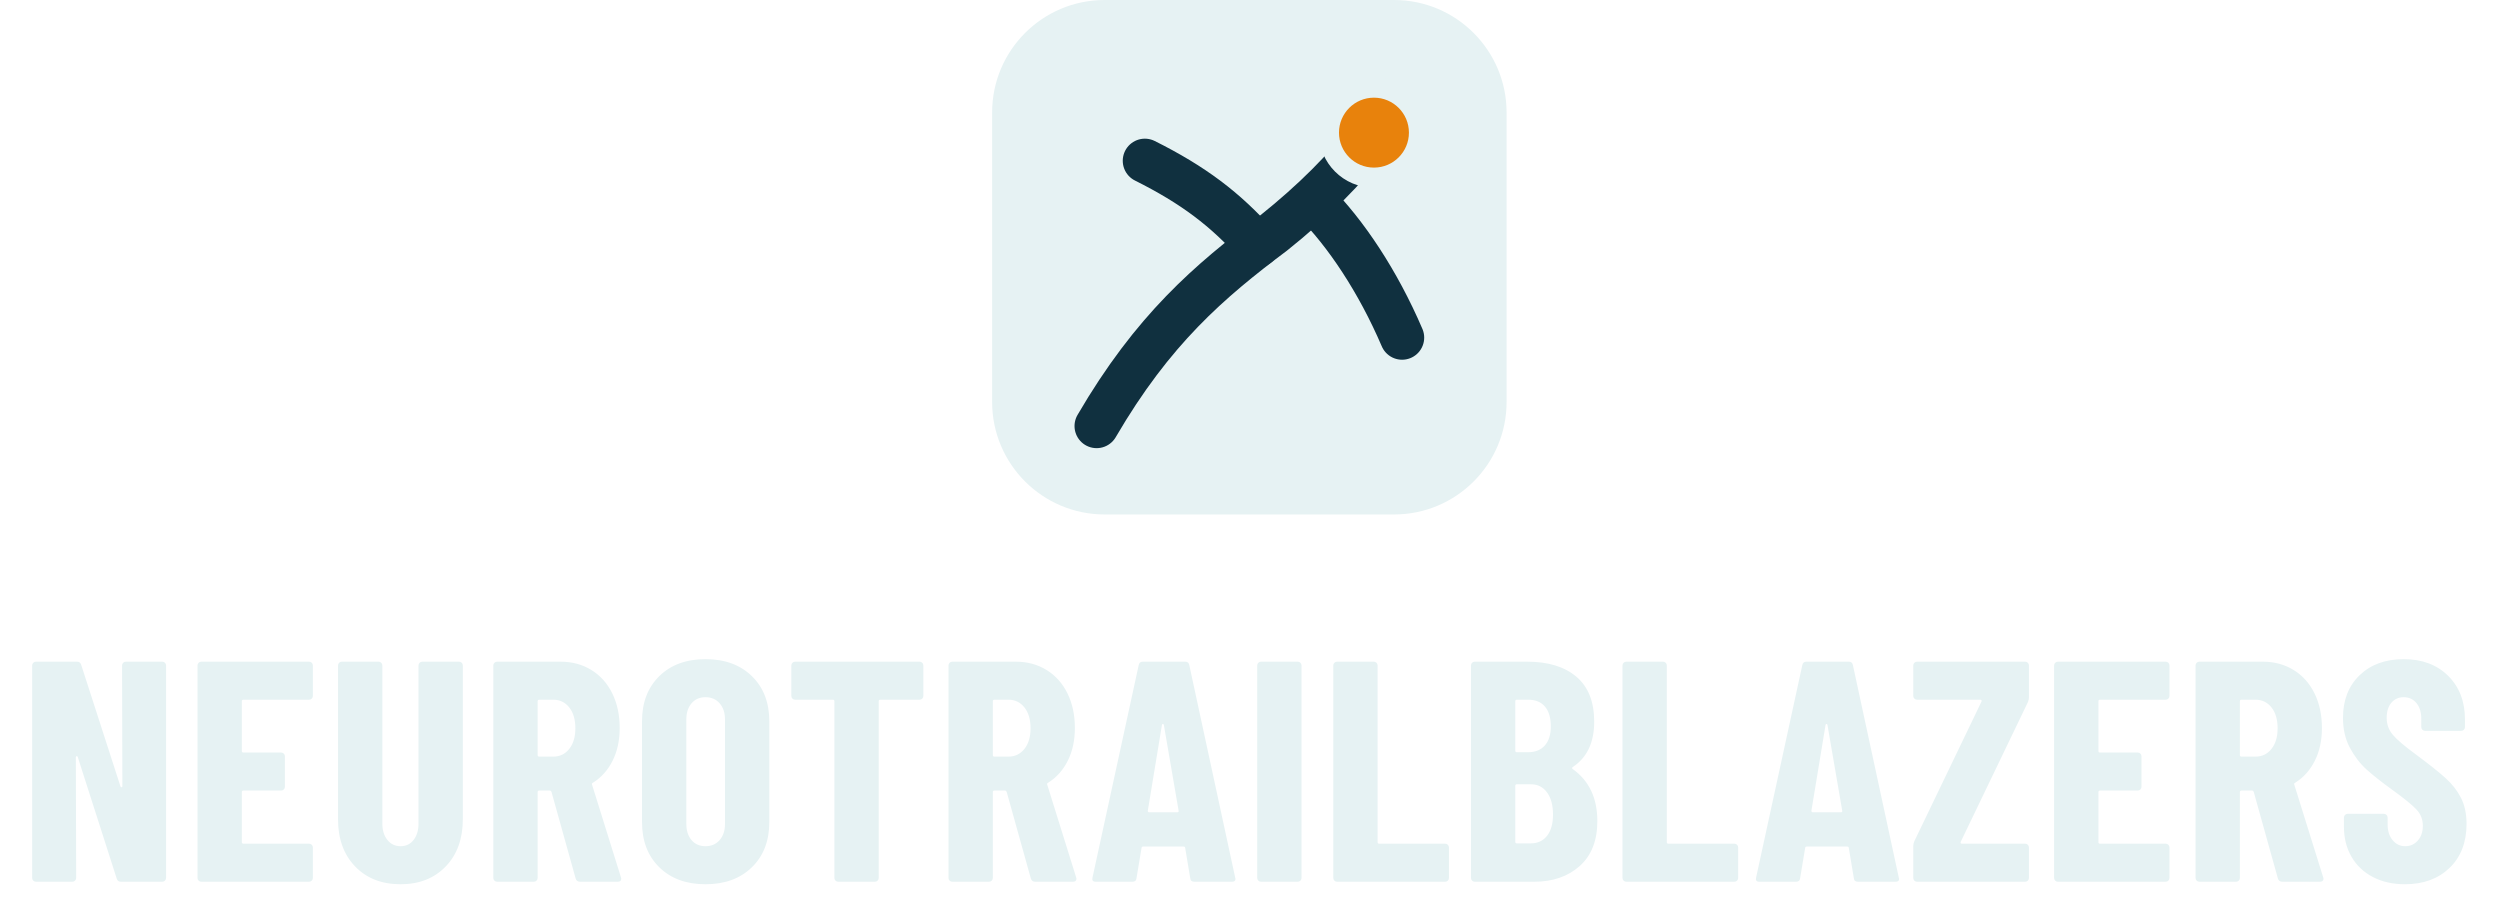
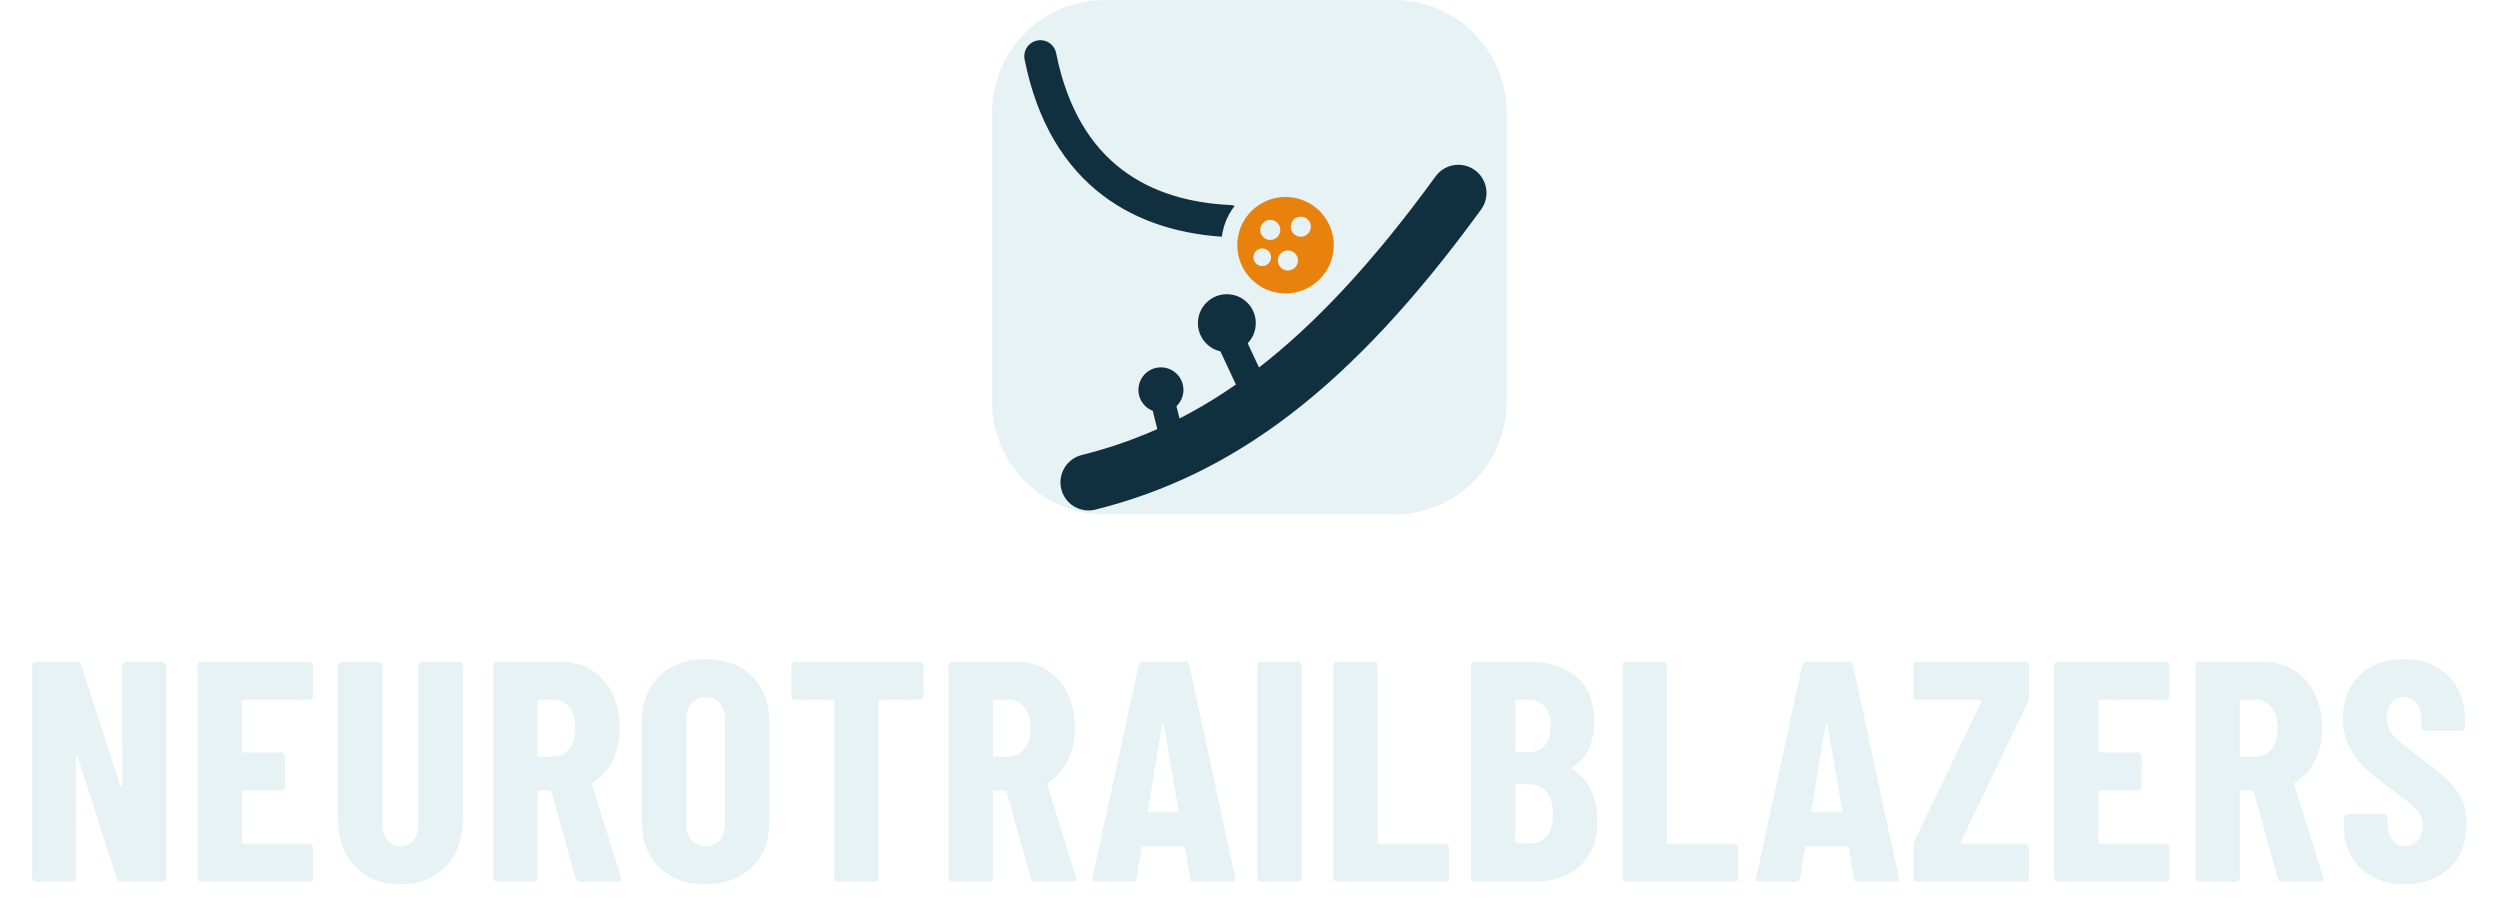
<svg xmlns="http://www.w3.org/2000/svg" viewBox="0 0 311 114" width="311" height="114" role="img" aria-label="NeuroTrailblazers">
  <g transform="translate(123.42 0)">
    <rect width="64" height="64" rx="14" fill="#e6f2f3" />
-     <g fill="none" stroke="#10303f" stroke-width="5.5" stroke-linecap="round" stroke-linejoin="round">
-       <path d="M13 53 C 20 41, 27 35, 35 29 C 40 25, 44 21, 47 17" />
-       <path d="M33 30.5 C 29 26, 25 23, 19 20" />
-       <path d="M40 25 C 44 29, 48 35, 51 42" />
+     <g fill="none" stroke="#10303f" stroke-linecap="round" stroke-linejoin="round">
+       <path d="M12 60 C 28 56, 42 46, 58 24" stroke-width="7" />
+       <path d="M33.5 50.5 L 30 43" stroke-width="3.5" />
+       <path d="M23 57 L 21.5 51" stroke-width="3" />
+       <path d="M47 39 L 51 33" stroke-width="3" />
+       <path d="M6 7 C 9 22, 19 27, 29.5 27.5" stroke-width="4" />
    </g>
-     <circle cx="19" cy="20" r="2.6" fill="#10303f" />
-     <circle cx="51" cy="42" r="2.6" fill="#10303f" />
-     <circle cx="47.5" cy="16.5" r="5.6" fill="#e8820c" stroke="#e6f2f3" stroke-width="2.5" />
+     <circle cx="29.2" cy="40.2" r="3.6" fill="#10303f" />
+     <circle cx="21" cy="48.5" r="2.8" fill="#10303f" />
+     <circle cx="52" cy="31" r="2.8" fill="#10303f" />
+     <circle cx="36.5" cy="30.5" r="7" fill="#e8820c" stroke="#e6f2f3" stroke-width="2" />
+     <circle cx="34.6" cy="28.6" r="1.25" fill="#e6f2f3" />
+     <circle cx="38.4" cy="28.2" r="1.25" fill="#e6f2f3" />
+     <circle cx="36.8" cy="32.4" r="1.25" fill="#e6f2f3" />
+     <circle cx="33.6" cy="32" r="1.1" fill="#e6f2f3" />
  </g>
  <g transform="translate(4.00 82.00) scale(0.39106) translate(-4.40 70.80)">
    <path fill="#e6f2f3" d="M34.2 -70.0H45.8Q46.3 -70.0 46.65 -69.65Q47.0 -69.3 47.0 -68.8V-1.2Q47.0 -0.7 46.65 -0.35Q46.3 0.0 45.8 0.0H32.6Q31.6 0.0 31.3 -1.0L18.9 -39.7Q18.8 -40.0 18.55 -39.95Q18.3 -39.9 18.3 -39.6L18.4 -1.2Q18.4 -0.7 18.05 -0.35Q17.7 0.0 17.2 0.0H5.6Q5.1 0.0 4.75 -0.35Q4.4 -0.7 4.4 -1.2V-68.8Q4.4 -69.3 4.75 -69.65Q5.1 -70.0 5.6 -70.0H18.7Q19.7 -70.0 20.0 -69.0L32.5 -30.3Q32.6 -30.0 32.85 -30.05Q33.1 -30.1 33.1 -30.4L33.0 -68.8Q33.0 -69.3 33.35 -69.65Q33.7 -70.0 34.2 -70.0ZM92.5 -57.9H71.6Q71.1 -57.9 71.1 -57.4V-41.6Q71.1 -41.1 71.6 -41.1H83.6Q84.1 -41.1 84.45 -40.75Q84.8 -40.4 84.8 -39.9V-30.2Q84.8 -29.7 84.45 -29.35Q84.1 -29.0 83.6 -29.0H71.6Q71.1 -29.0 71.1 -28.5V-12.6Q71.1 -12.1 71.6 -12.1H92.5Q93 -12.1 93.35 -11.75Q93.7 -11.4 93.7 -10.9V-1.2Q93.7 -0.7 93.35 -0.35Q93 0.0 92.5 0.0H58.2Q57.7 0.0 57.35 -0.35Q57 -0.7 57 -1.2V-68.8Q57 -69.3 57.35 -69.65Q57.7 -70.0 58.2 -70.0H92.5Q93 -70.0 93.35 -69.65Q93.7 -69.3 93.7 -68.8V-59.1Q93.7 -58.6 93.35 -58.25Q93 -57.9 92.5 -57.9ZM101.7 -19.9V-68.8Q101.7 -69.3 102.05 -69.65Q102.4 -70.0 102.9 -70.0H114.6Q115.1 -70.0 115.45 -69.65Q115.8 -69.3 115.8 -68.8V-18.5Q115.8 -15.3 117.4 -13.3Q119 -11.3 121.6 -11.3Q124.2 -11.3 125.75 -13.3Q127.3 -15.3 127.3 -18.5V-68.8Q127.3 -69.3 127.65 -69.65Q128.0 -70.0 128.5 -70.0H140.2Q140.7 -70.0 141.05 -69.65Q141.4 -69.3 141.4 -68.8V-19.9Q141.4 -10.5 135.95 -4.85Q130.5 0.8 121.6 0.8Q112.6 0.8 107.15 -4.85Q101.7 -10.5 101.7 -19.9ZM177.3 -1.0 169.6 -28.6Q169.4 -29.0 169.1 -29.0H165.7Q165.2 -29.0 165.2 -28.5V-1.2Q165.2 -0.7 164.85 -0.35Q164.5 0.0 164.0 0.0H152.3Q151.8 0.0 151.45 -0.35Q151.1 -0.7 151.1 -1.2V-68.8Q151.1 -69.3 151.45 -69.65Q151.8 -70.0 152.3 -70.0H172.5Q178.0 -70.0 182.3 -67.35Q186.6 -64.7 188.95 -59.9Q191.3 -55.1 191.3 -48.9Q191.3 -43.0 189.05 -38.5Q186.8 -34.0 182.8 -31.5Q182.6 -31.4 182.5 -31.25Q182.4 -31.1 182.5 -30.9L191.7 -1.4L191.8 -1.0Q191.8 0.0 190.7 0.0H178.7Q177.6 0.0 177.3 -1.0ZM165.2 -57.4V-40.3Q165.2 -39.8 165.7 -39.8H170.2Q173.3 -39.8 175.25 -42.25Q177.2 -44.7 177.2 -48.8Q177.2 -53.0 175.25 -55.45Q173.3 -57.9 170.2 -57.9H165.7Q165.2 -57.9 165.2 -57.4ZM198.4 -19.0V-51.0Q198.4 -60.0 203.9 -65.4Q209.4 -70.8 218.6 -70.8Q227.8 -70.8 233.35 -65.4Q238.9 -60.0 238.9 -51.0V-19.0Q238.9 -10.0 233.35 -4.6Q227.8 0.8 218.6 0.8Q209.4 0.8 203.9 -4.6Q198.4 -10.0 198.4 -19.0ZM224.8 -18.4V-51.6Q224.8 -54.8 223.1 -56.75Q221.4 -58.7 218.6 -58.7Q215.8 -58.7 214.15 -56.75Q212.5 -54.8 212.5 -51.6V-18.4Q212.5 -15.2 214.15 -13.25Q215.8 -11.3 218.6 -11.3Q221.4 -11.3 223.1 -13.25Q224.8 -15.2 224.8 -18.4ZM287.9 -68.8V-59.1Q287.9 -58.6 287.55 -58.25Q287.2 -57.9 286.7 -57.9H274.2Q273.7 -57.9 273.7 -57.4V-1.2Q273.7 -0.7 273.35 -0.35Q273.0 0.0 272.5 0.0H260.8Q260.3 0.0 259.95 -0.35Q259.6 -0.7 259.6 -1.2V-57.4Q259.6 -57.9 259.1 -57.9H247.1Q246.6 -57.9 246.25 -58.25Q245.9 -58.6 245.9 -59.1V-68.8Q245.9 -69.3 246.25 -69.65Q246.6 -70.0 247.1 -70.0H286.7Q287.2 -70.0 287.55 -69.65Q287.9 -69.3 287.9 -68.8ZM322.1 -1.0 314.4 -28.6Q314.2 -29.0 313.9 -29.0H310.5Q310 -29.0 310 -28.5V-1.2Q310 -0.7 309.65 -0.35Q309.3 0.0 308.8 0.0H297.1Q296.6 0.0 296.25 -0.35Q295.9 -0.7 295.9 -1.2V-68.8Q295.9 -69.3 296.25 -69.65Q296.6 -70.0 297.1 -70.0H317.3Q322.8 -70.0 327.1 -67.35Q331.4 -64.7 333.75 -59.9Q336.1 -55.1 336.1 -48.9Q336.1 -43.0 333.85 -38.5Q331.6 -34.0 327.6 -31.5Q327.4 -31.4 327.3 -31.25Q327.2 -31.1 327.3 -30.9L336.5 -1.4L336.6 -1.0Q336.6 0.0 335.5 0.0H323.5Q322.4 0.0 322.1 -1.0ZM310 -57.4V-40.3Q310 -39.8 310.5 -39.8H315Q318.1 -39.8 320.05 -42.25Q322 -44.7 322 -48.8Q322 -53.0 320.05 -55.45Q318.1 -57.9 315 -57.9H310.5Q310 -57.9 310 -57.4ZM372.8 -1.1 371.2 -10.7Q371.2 -11.2 370.6 -11.2H357.9Q357.3 -11.2 357.3 -10.7L355.7 -1.1Q355.6 0.0 354.4 0.0H342.7Q341.4 0.0 341.7 -1.3L356.4 -68.9Q356.6 -70.0 357.7 -70.0H371.2Q372.3 -70.0 372.5 -68.9L387.1 -1.3L387.2 -0.9Q387.2 0.0 386.1 0.0H374.1Q372.9 0.0 372.8 -1.1ZM359.7 -22.1H368.7Q369.2 -22.1 369.1 -22.6L364.4 -49.9Q364.3 -50.2 364.1 -50.2Q363.9 -50.2 363.8 -49.9L359.3 -22.6Q359.3 -22.1 359.7 -22.1ZM394.1 -1.2V-68.8Q394.1 -69.3 394.45 -69.65Q394.8 -70.0 395.3 -70.0H407Q407.5 -70.0 407.85 -69.65Q408.2 -69.3 408.2 -68.8V-1.2Q408.2 -0.7 407.85 -0.35Q407.5 0.0 407 0.0H395.3Q394.8 0.0 394.45 -0.35Q394.1 -0.7 394.1 -1.2ZM418.3 -1.2V-68.8Q418.3 -69.3 418.65 -69.65Q419 -70.0 419.5 -70.0H431.2Q431.7 -70.0 432.05 -69.65Q432.4 -69.3 432.4 -68.8V-12.6Q432.4 -12.1 432.9 -12.1H453.9Q454.4 -12.1 454.75 -11.75Q455.1 -11.4 455.1 -10.9V-1.2Q455.1 -0.7 454.75 -0.35Q454.4 0.0 453.9 0.0H419.5Q419 0.0 418.65 -0.35Q418.3 -0.7 418.3 -1.2ZM482.2 0.0H463.3Q462.8 0.0 462.45 -0.35Q462.1 -0.7 462.1 -1.2V-68.8Q462.1 -69.3 462.45 -69.65Q462.8 -70.0 463.3 -70.0H480Q490 -70.0 495.65 -65.2Q501.3 -60.4 501.3 -50.9Q501.3 -41.0 494.5 -36.5Q494.1 -36.2 494.4 -35.9Q502.3 -30.3 502.3 -19.3Q502.3 -10.0 496.7 -5.0Q491.1 0.0 482.2 0.0ZM476.2 -57.4V-41.7Q476.2 -41.2 476.7 -41.2H480.3Q483.7 -41.2 485.6 -43.35Q487.5 -45.5 487.5 -49.4Q487.5 -53.5 485.65 -55.7Q483.8 -57.9 480.3 -57.9H476.7Q476.2 -57.9 476.2 -57.4ZM488.2 -21.4Q488.2 -25.8 486.3 -28.4Q484.4 -31.0 481.2 -31.0H476.7Q476.2 -31.0 476.2 -30.5V-12.7Q476.2 -12.2 476.7 -12.2H481.1Q484.4 -12.2 486.3 -14.6Q488.2 -17.0 488.2 -21.4ZM510.3 -1.2V-68.8Q510.3 -69.3 510.65 -69.65Q511 -70.0 511.5 -70.0H523.2Q523.7 -70.0 524.05 -69.65Q524.4 -69.3 524.4 -68.8V-12.6Q524.4 -12.1 524.9 -12.1H545.9Q546.4 -12.1 546.75 -11.75Q547.1 -11.4 547.1 -10.9V-1.2Q547.1 -0.7 546.75 -0.35Q546.4 0.0 545.9 0.0H511.5Q511 0.0 510.65 -0.35Q510.3 -0.7 510.3 -1.2ZM583.9 -1.1 582.3 -10.7Q582.3 -11.2 581.7 -11.2H569Q568.4 -11.2 568.4 -10.7L566.8 -1.1Q566.7 0.0 565.5 0.0H553.8Q552.5 0.0 552.8 -1.3L567.5 -68.9Q567.7 -70.0 568.8 -70.0H582.3Q583.4 -70.0 583.6 -68.9L598.2 -1.3L598.3 -0.9Q598.3 0.0 597.2 0.0H585.2Q584 0.0 583.9 -1.1ZM570.8 -22.1H579.8Q580.3 -22.1 580.2 -22.6L575.5 -49.9Q575.4 -50.2 575.2 -50.2Q575 -50.2 574.9 -49.9L570.4 -22.6Q570.4 -22.1 570.8 -22.1ZM602.8 -1.2V-11.3Q602.8 -12.1 603.1 -12.8L624.5 -57.3Q624.6 -57.6 624.5 -57.75Q624.4 -57.9 624.1 -57.9H604.0Q603.5 -57.9 603.15 -58.25Q602.8 -58.6 602.8 -59.1V-68.8Q602.8 -69.3 603.15 -69.65Q603.5 -70.0 604.0 -70.0H638.4Q638.9 -70.0 639.25 -69.65Q639.6 -69.3 639.6 -68.8V-58.7Q639.6 -58.0 639.3 -57.2L617.9 -12.7Q617.8 -12.4 617.9 -12.25Q618.0 -12.1 618.3 -12.1H638.4Q638.9 -12.1 639.25 -11.75Q639.6 -11.4 639.6 -10.9V-1.2Q639.6 -0.7 639.25 -0.35Q638.9 0.0 638.4 0.0H604.0Q603.5 0.0 603.15 -0.35Q602.8 -0.7 602.8 -1.2ZM683.1 -57.9H662.2Q661.7 -57.9 661.7 -57.4V-41.6Q661.7 -41.1 662.2 -41.1H674.2Q674.7 -41.1 675.05 -40.75Q675.4 -40.4 675.4 -39.9V-30.2Q675.4 -29.7 675.05 -29.35Q674.7 -29.0 674.2 -29.0H662.2Q661.7 -29.0 661.7 -28.5V-12.6Q661.7 -12.1 662.2 -12.1H683.1Q683.6 -12.1 683.95 -11.75Q684.3 -11.4 684.3 -10.9V-1.2Q684.3 -0.7 683.95 -0.35Q683.6 0.0 683.1 0.0H648.8Q648.3 0.0 647.95 -0.35Q647.6 -0.7 647.6 -1.2V-68.8Q647.6 -69.3 647.95 -69.65Q648.3 -70.0 648.8 -70.0H683.1Q683.6 -70.0 683.95 -69.65Q684.3 -69.3 684.3 -68.8V-59.1Q684.3 -58.6 683.95 -58.25Q683.6 -57.9 683.1 -57.9ZM718.8 -1.0 711.1 -28.6Q710.9 -29.0 710.6 -29.0H707.2Q706.7 -29.0 706.7 -28.5V-1.2Q706.7 -0.7 706.35 -0.35Q706.0 0.0 705.5 0.0H693.8Q693.3 0.0 692.95 -0.35Q692.6 -0.7 692.6 -1.2V-68.8Q692.6 -69.3 692.95 -69.65Q693.3 -70.0 693.8 -70.0H714.0Q719.5 -70.0 723.8 -67.35Q728.1 -64.7 730.45 -59.9Q732.8 -55.1 732.8 -48.9Q732.8 -43.0 730.55 -38.5Q728.3 -34.0 724.3 -31.5Q724.1 -31.4 724.0 -31.25Q723.9 -31.1 724.0 -30.9L733.2 -1.4L733.3 -1.0Q733.3 0.0 732.2 0.0H720.2Q719.1 0.0 718.8 -1.0ZM706.7 -57.4V-40.3Q706.7 -39.8 707.2 -39.8H711.7Q714.8 -39.8 716.75 -42.25Q718.7 -44.7 718.7 -48.8Q718.7 -53.0 716.75 -55.45Q714.8 -57.9 711.7 -57.9H707.2Q706.7 -57.9 706.7 -57.4ZM739.8 -17.5V-20.4Q739.8 -20.9 740.15 -21.25Q740.5 -21.6 741 -21.6H752.5Q753 -21.6 753.35 -21.25Q753.7 -20.9 753.7 -20.4V-18.2Q753.7 -15.1 755.3 -13.2Q756.9 -11.3 759.3 -11.3Q761.7 -11.3 763.3 -13.1Q764.9 -14.9 764.9 -17.8Q764.9 -20.8 762.9 -22.95Q760.9 -25.1 755.1 -29.3Q750.1 -32.9 747.0 -35.7Q743.9 -38.5 741.7 -42.6Q739.5 -46.7 739.5 -52.1Q739.5 -60.6 744.8 -65.7Q750.1 -70.8 758.8 -70.8Q767.6 -70.8 772.95 -65.5Q778.3 -60.2 778.3 -51.6V-49.2Q778.3 -48.7 777.95 -48.35Q777.6 -48.0 777.1 -48.0H765.6Q765.1 -48.0 764.75 -48.35Q764.4 -48.7 764.4 -49.2V-51.9Q764.4 -55.0 762.85 -56.85Q761.3 -58.7 758.8 -58.7Q756.4 -58.7 754.9 -56.95Q753.4 -55.2 753.4 -52.1Q753.4 -49.1 755.3 -46.8Q757.2 -44.5 762.8 -40.4Q769 -35.8 772.15 -32.95Q775.3 -30.1 777.05 -26.65Q778.8 -23.2 778.8 -18.4Q778.8 -9.6 773.4 -4.4Q768 0.8 759.2 0.8Q753.4 0.8 749.0 -1.5Q744.6 -3.8 742.2 -7.95Q739.8 -12.1 739.8 -17.5Z" />
  </g>
</svg>
